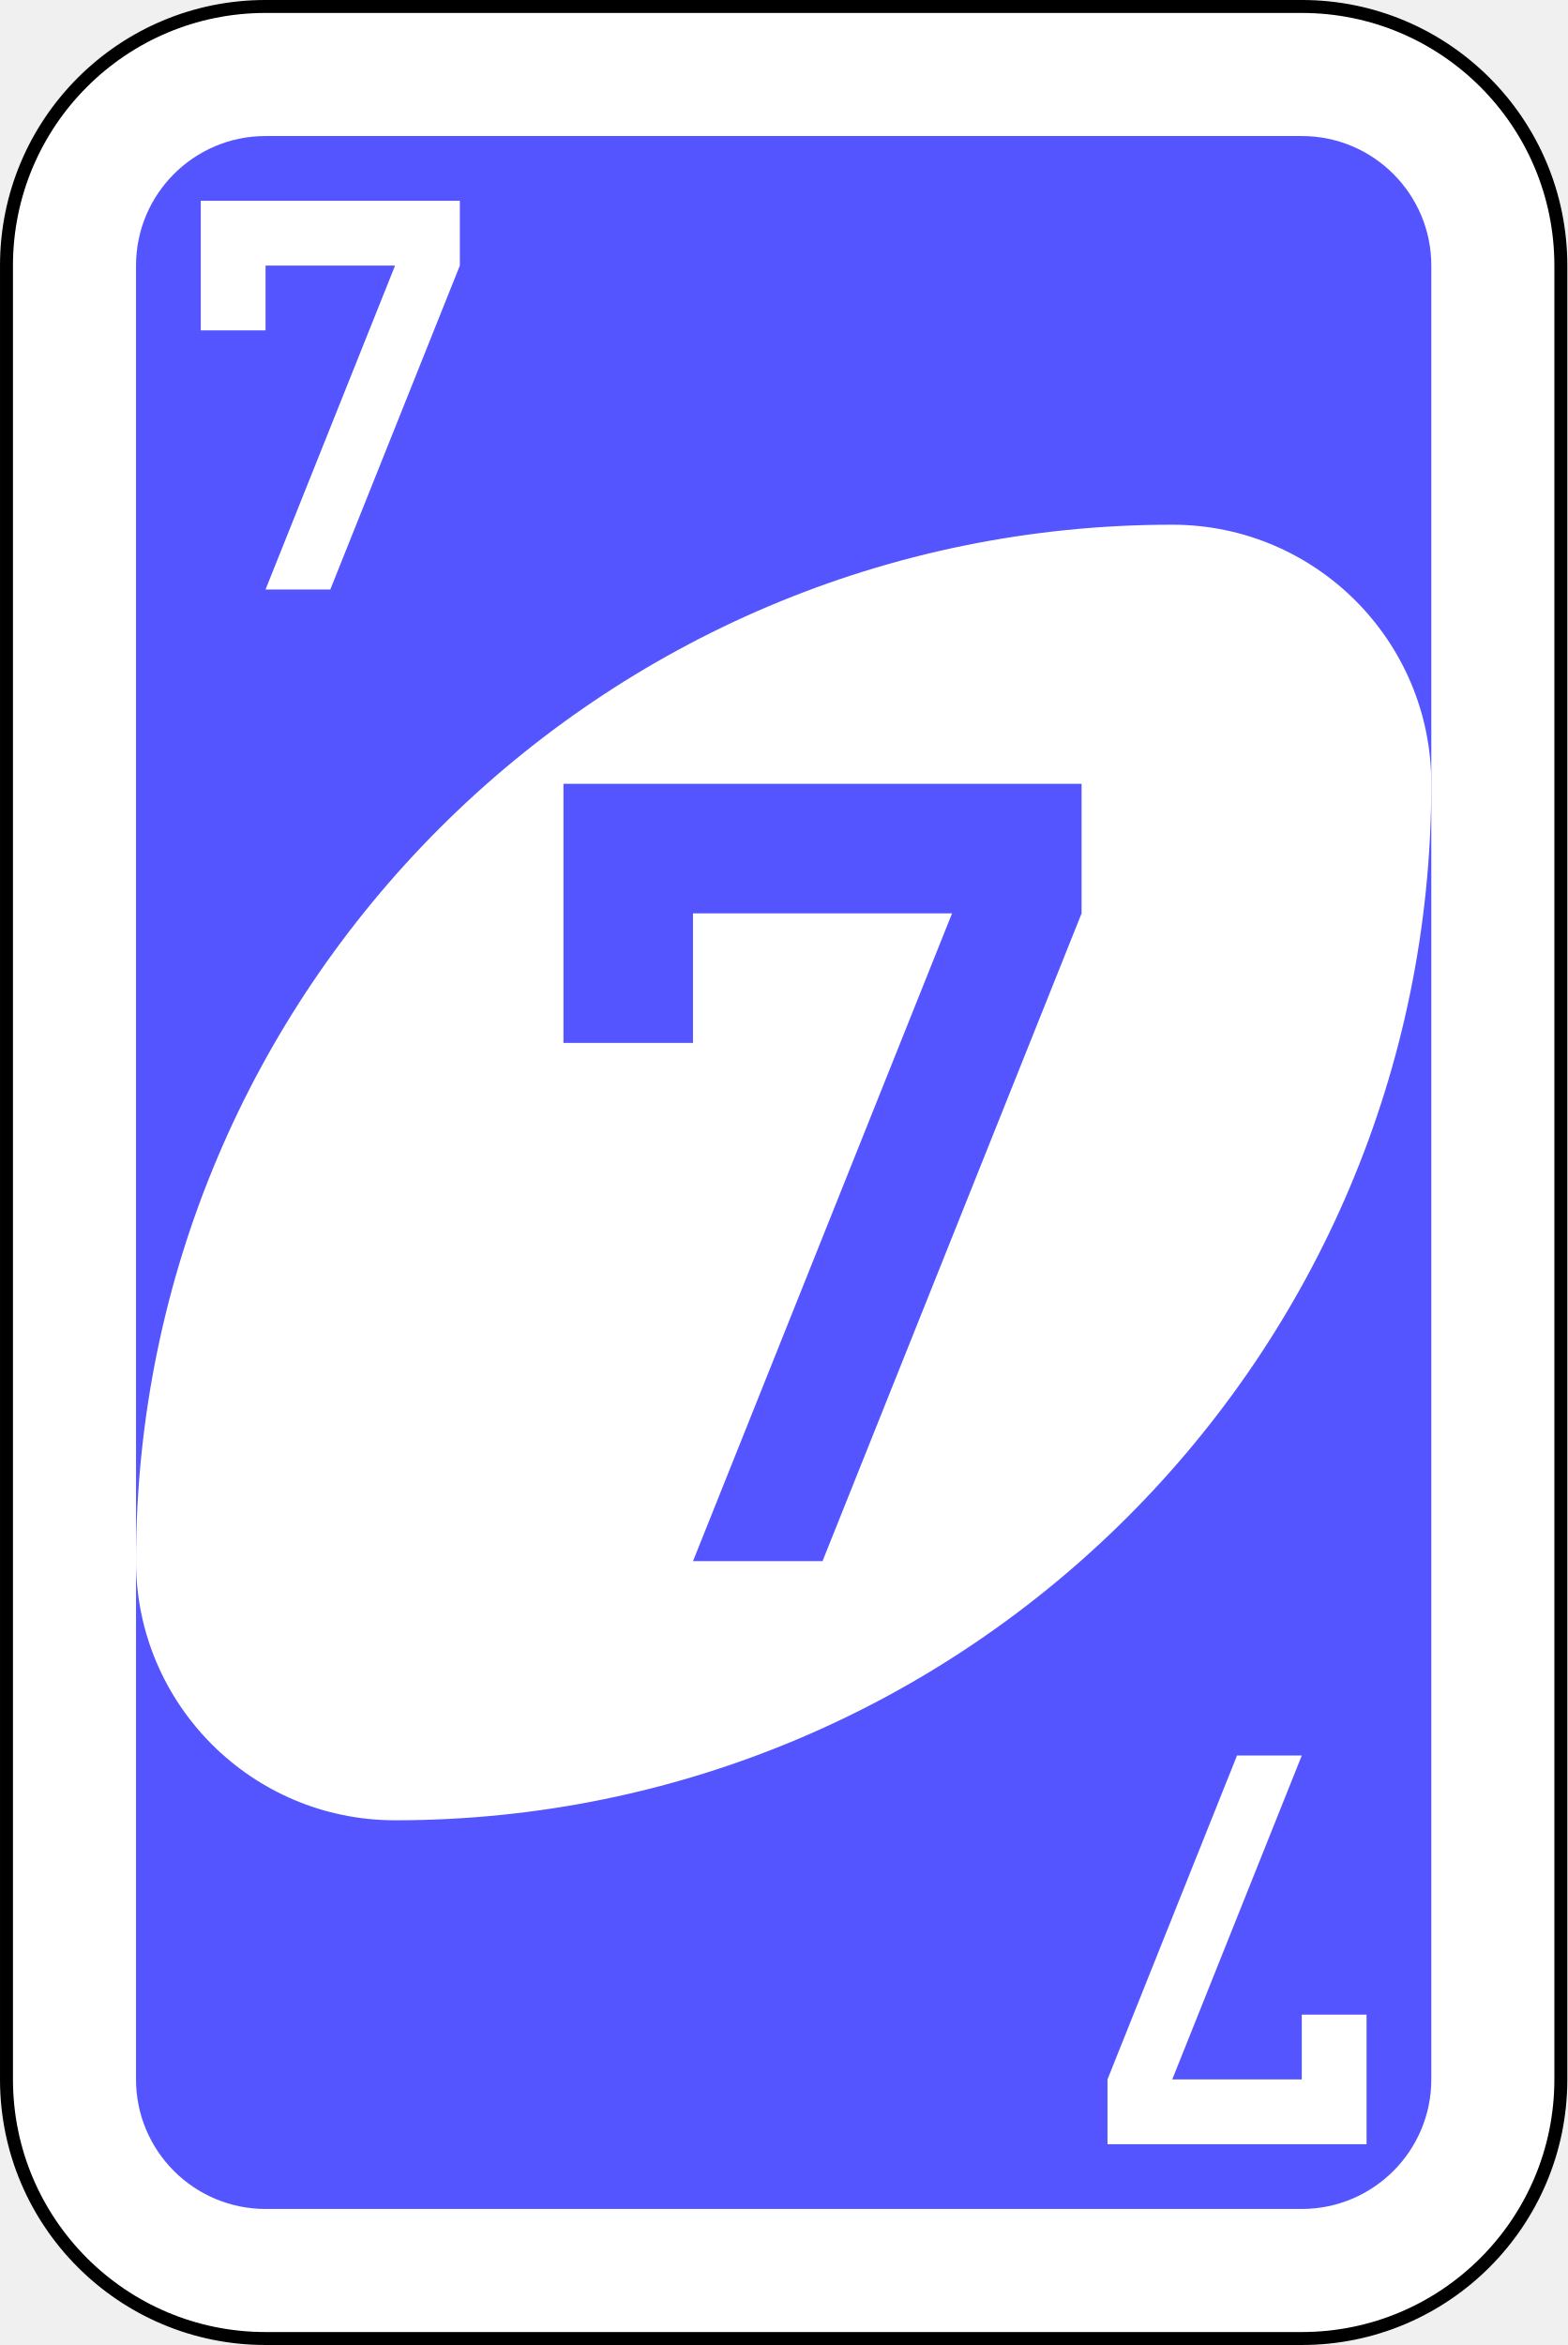
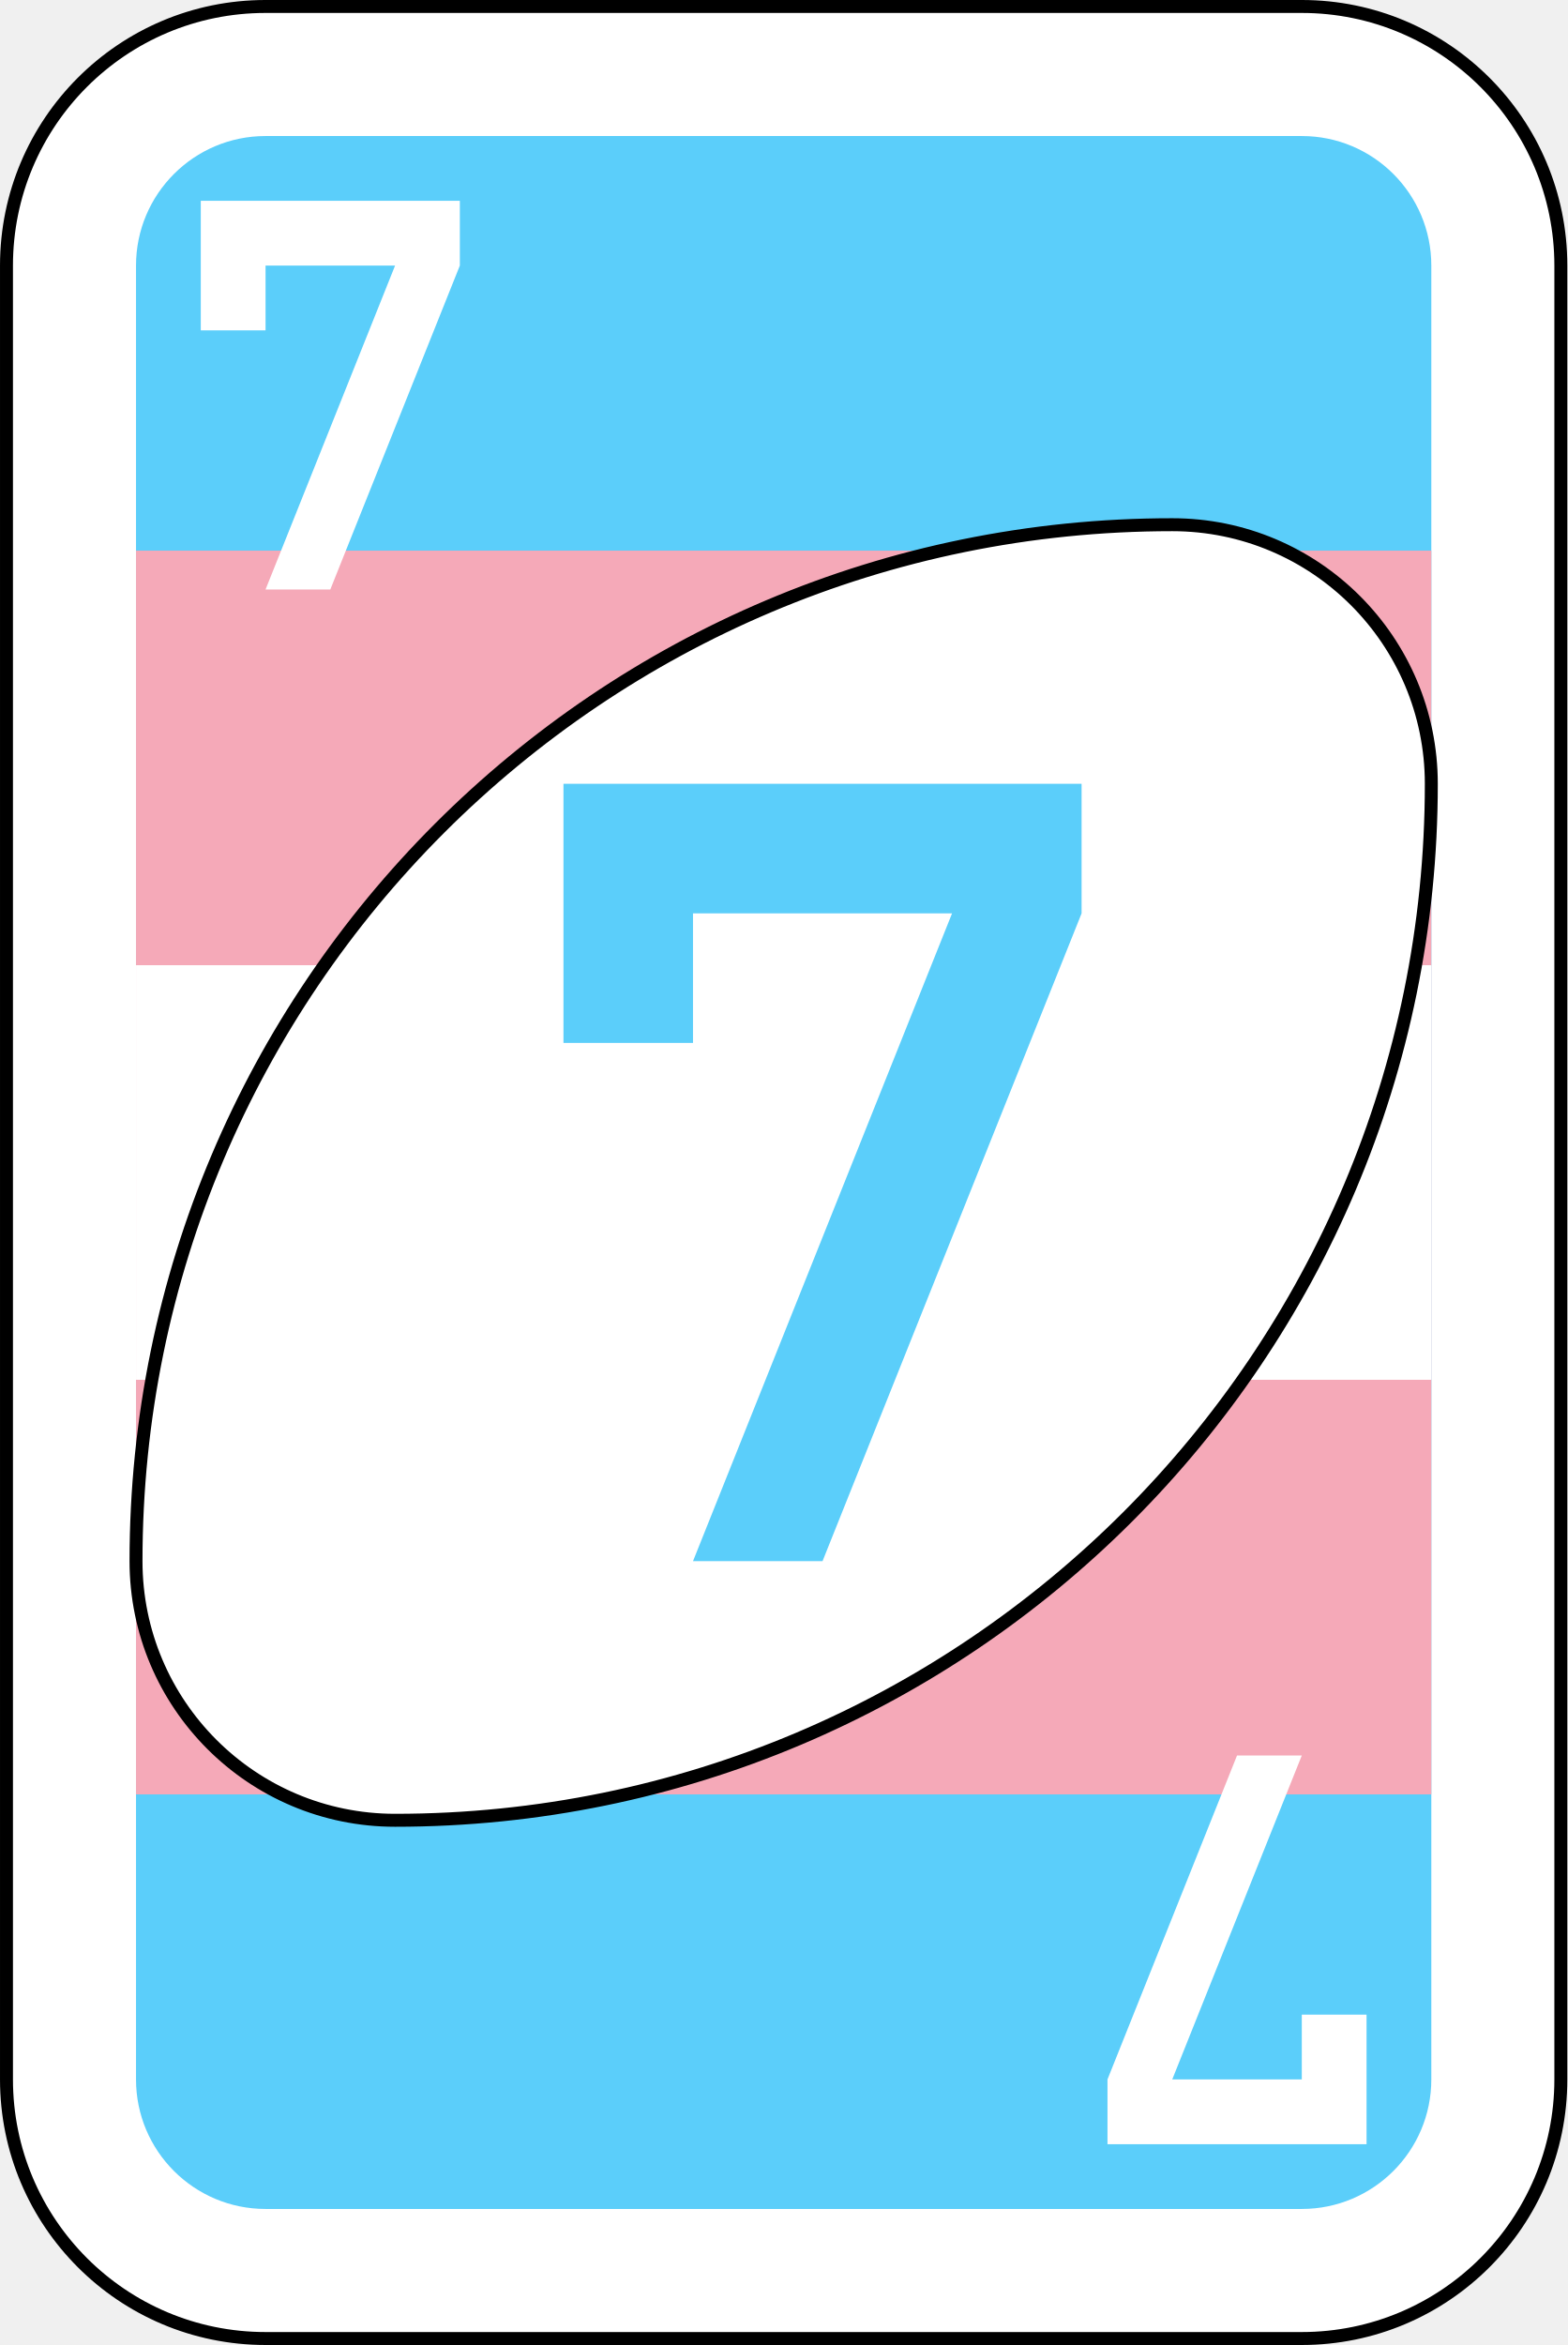
<svg xmlns="http://www.w3.org/2000/svg" width="68.298mm" height="102.164mm" viewBox="0 0 242 362" id="svg6717" version="1.1">
  <defs id="defs6719" />
  <g id="layer1" transform="translate(-236.1428,-337.0765)">
-     <g id="g6611-6" transform="matrix(4,0,0,4,-1442.857,-991.3724)">
-       <rect style="fill:#ffffff;fill-opacity:1;fill-rule:evenodd;stroke:#000000;stroke-width:0.5;stroke-miterlimit:4;stroke-dasharray:none" id="rect2987-4-30" y="332.362" x="420" ry="10" rx="10" height="90" width="60" />
-       <rect style="fill:#5555ff;fill-opacity:1;fill-rule:evenodd;stroke:none" id="rect3757-2-19" y="337.362" x="425" ry="5" rx="5" height="80" width="50" />
-       <path style="fill:#ffffff;fill-opacity:1;fill-rule:evenodd;stroke:none" id="path3773-0-4-8-4-3-04" d="m 465,352.362 c -22.091,0 -40,17.909 -40,40 0,5.523 4.477,10 10,10 22.091,0 40,-17.909 40,-40 0,-5.523 -4.477,-10 -10,-10 z" />
-       <path style="fill:#5555ff;fill-opacity:1;fill-rule:evenodd;stroke:none" id="rect4014-2" d="m 441.5,362.362 0,10 5,0 0,-5 10,0 -10,25 5,0 10,-25 0,-5 -15,0 -5,0 z" />
-       <path style="fill:#ffffff;fill-opacity:1;fill-rule:evenodd;stroke:none" id="rect4014-3-93" d="m 427.5,339.862 0,5 2.5,0 0,-2.5 5,0 -5,12.5 2.5,0 5,-12.5 0,-2.5 -7.5,0 -2.5,0 z" />
-       <path style="fill:#ffffff;fill-opacity:1;fill-rule:evenodd;stroke:none" id="rect4014-3-3-1" d="m 472.5,414.862 0,-5 -2.5,0 0,2.5 -5,0 5,-12.5 -2.5,0 -5,12.5 0,2.5 7.5,0 2.5,0 z" />
+     <g id="layer1-1" transform="translate(-1.5249649e-4,-1.4150528e-4)">
+       <rect style="fill:#ffffff;fill-opacity:1;fill-rule:evenodd;stroke:#000000;stroke-width:2;stroke-miterlimit:4;stroke-dasharray:none" id="rect2987-1-8" y="338.076" x="237.143" ry="40" rx="40" height="360" width="240" />
+       <rect style="fill:#5bcefa;fill-opacity:1;fill-rule:evenodd;stroke:none;stroke-width:4" id="rect3757-5-07" y="358.076" x="257.143" ry="20" rx="20" height="320" width="200" />
+       <path fill="#f5a9b8" d="m 257.143,422.077 h 200 v 192 h -200 z" id="path7858" style="stroke-width:0.408" />
+       <path fill="#ffffff" d="m 257.143,486.077 h 200 v 64 h -200 z" id="path7860" style="stroke:none;stroke-width:0.408" />
+       <path style="fill:#ffffff;fill-opacity:1;fill-rule:evenodd;stroke:#000000;stroke-width:2;stroke-miterlimit:4;stroke-dasharray:none;stroke-opacity:1" id="path3773-0-4-8-4-2-7" d="m 417.143,418.076 c -88.366,0 -160,71.634 -160,160 0,22.091 17.909,40 40,40 88.366,0 160,-71.634 160,-160 0,-22.091 -17.909,-40 -40,-40 z" />
    </g>
+     <path style="fill:#5bcefa;fill-opacity:1;fill-rule:evenodd;stroke:none;stroke-width:4" id="rect4014-2" d="m 323.143,458.076 v 40 h 20 v -20 h 40 l -40,100 h 20 l 40,-100 v -20 h -60 z" />
+     <path style="fill:#ffffff;fill-opacity:1;fill-rule:evenodd;stroke:none;stroke-width:4" id="rect4014-3-93" d="m 267.143,368.076 v 20 h 10 v -10 h 20 l -20,50 h 10 l 20,-50 v -10 h -30 z" />
+     <path style="fill:#ffffff;fill-opacity:1;fill-rule:evenodd;stroke:none;stroke-width:4" id="rect4014-3-3-1" d="m 447.143,668.076 v -20 h -10 v 10 h -20 l 20,-50 h -10 l -20,50 v 10 h 30 z" />
  </g>
</svg>
